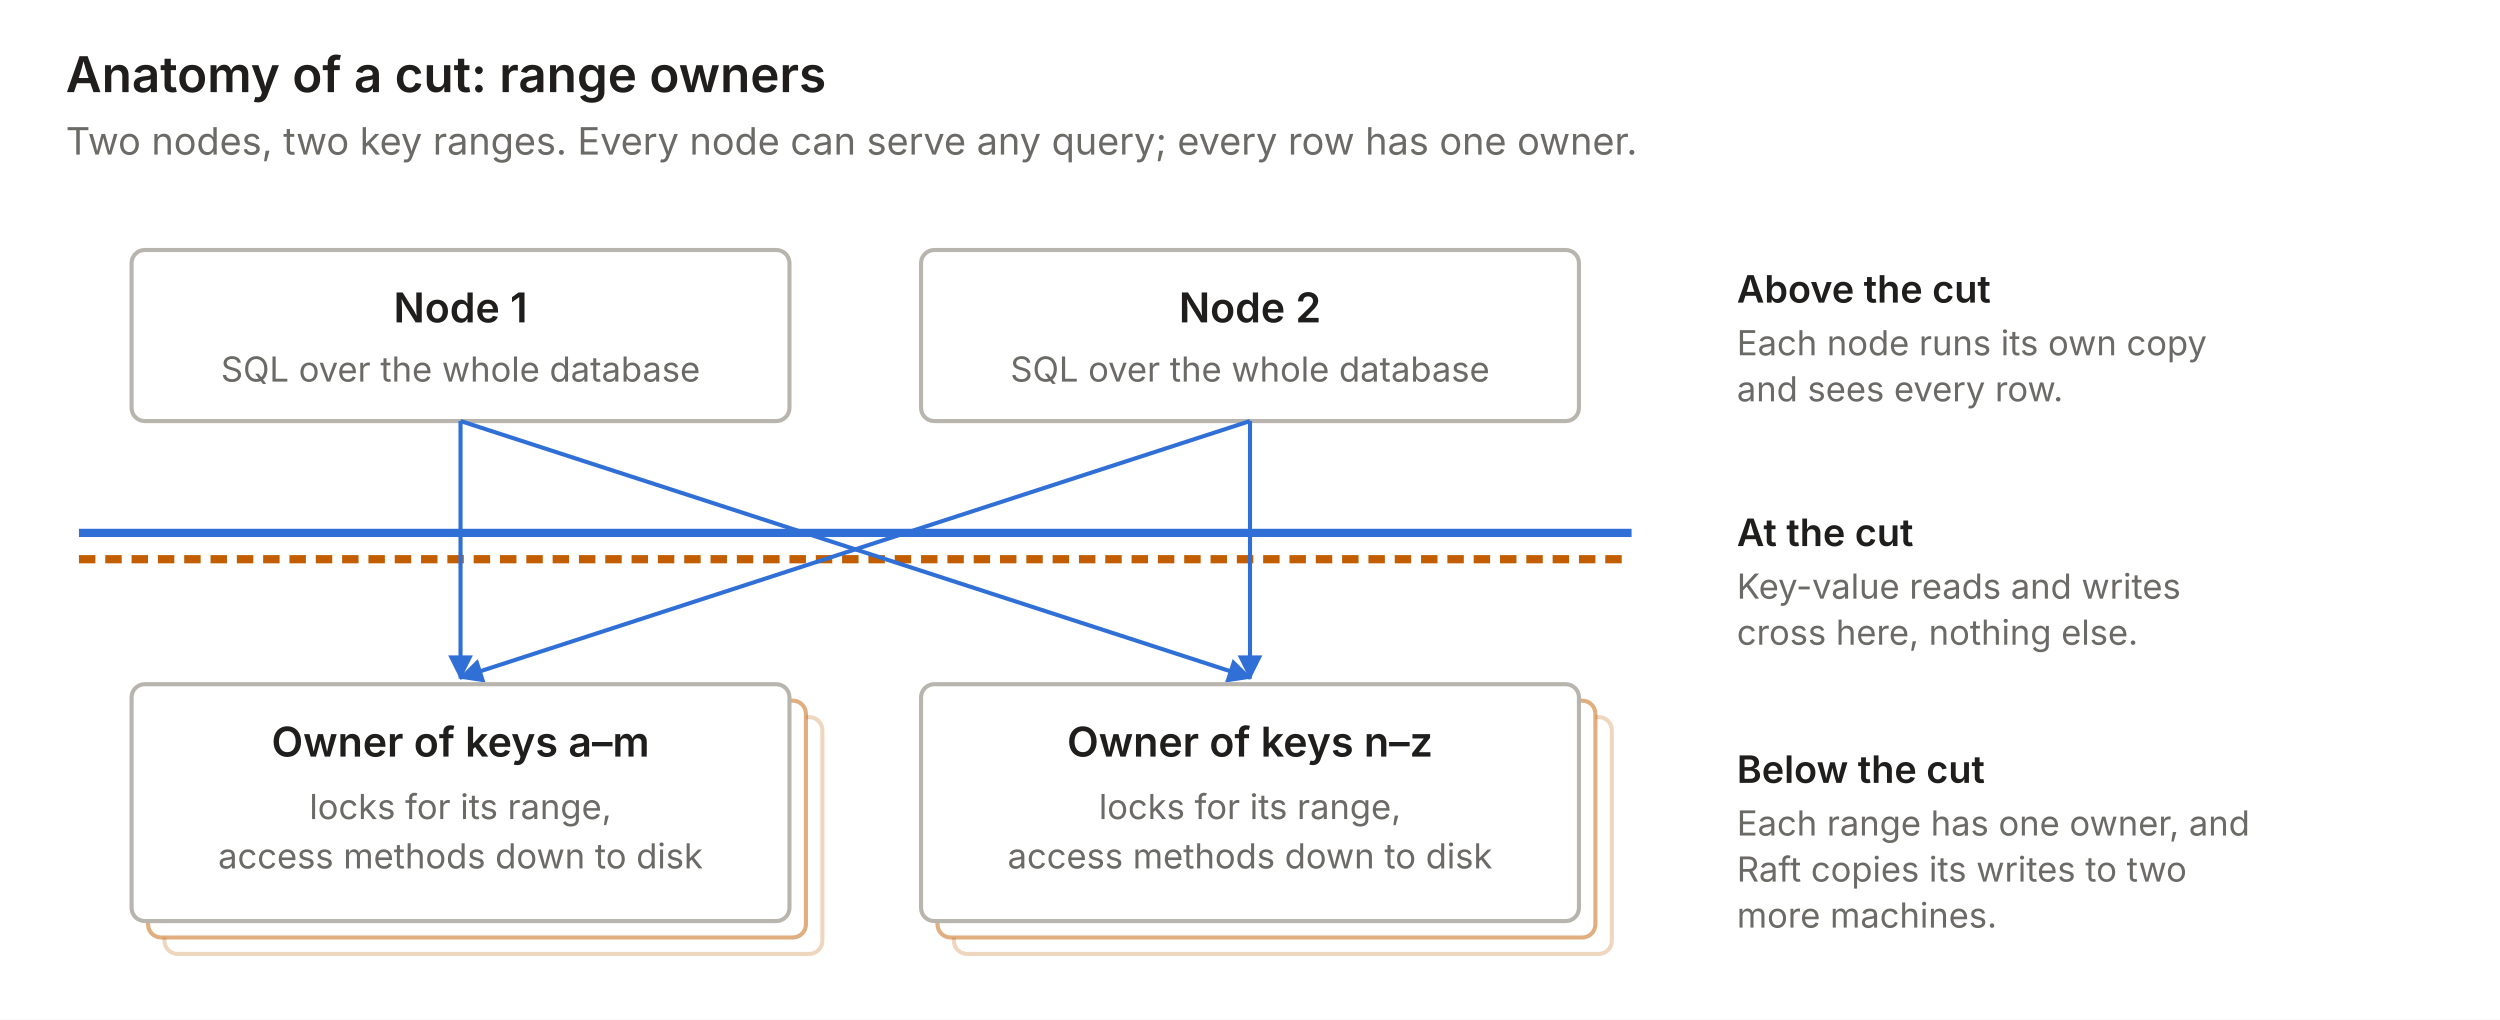
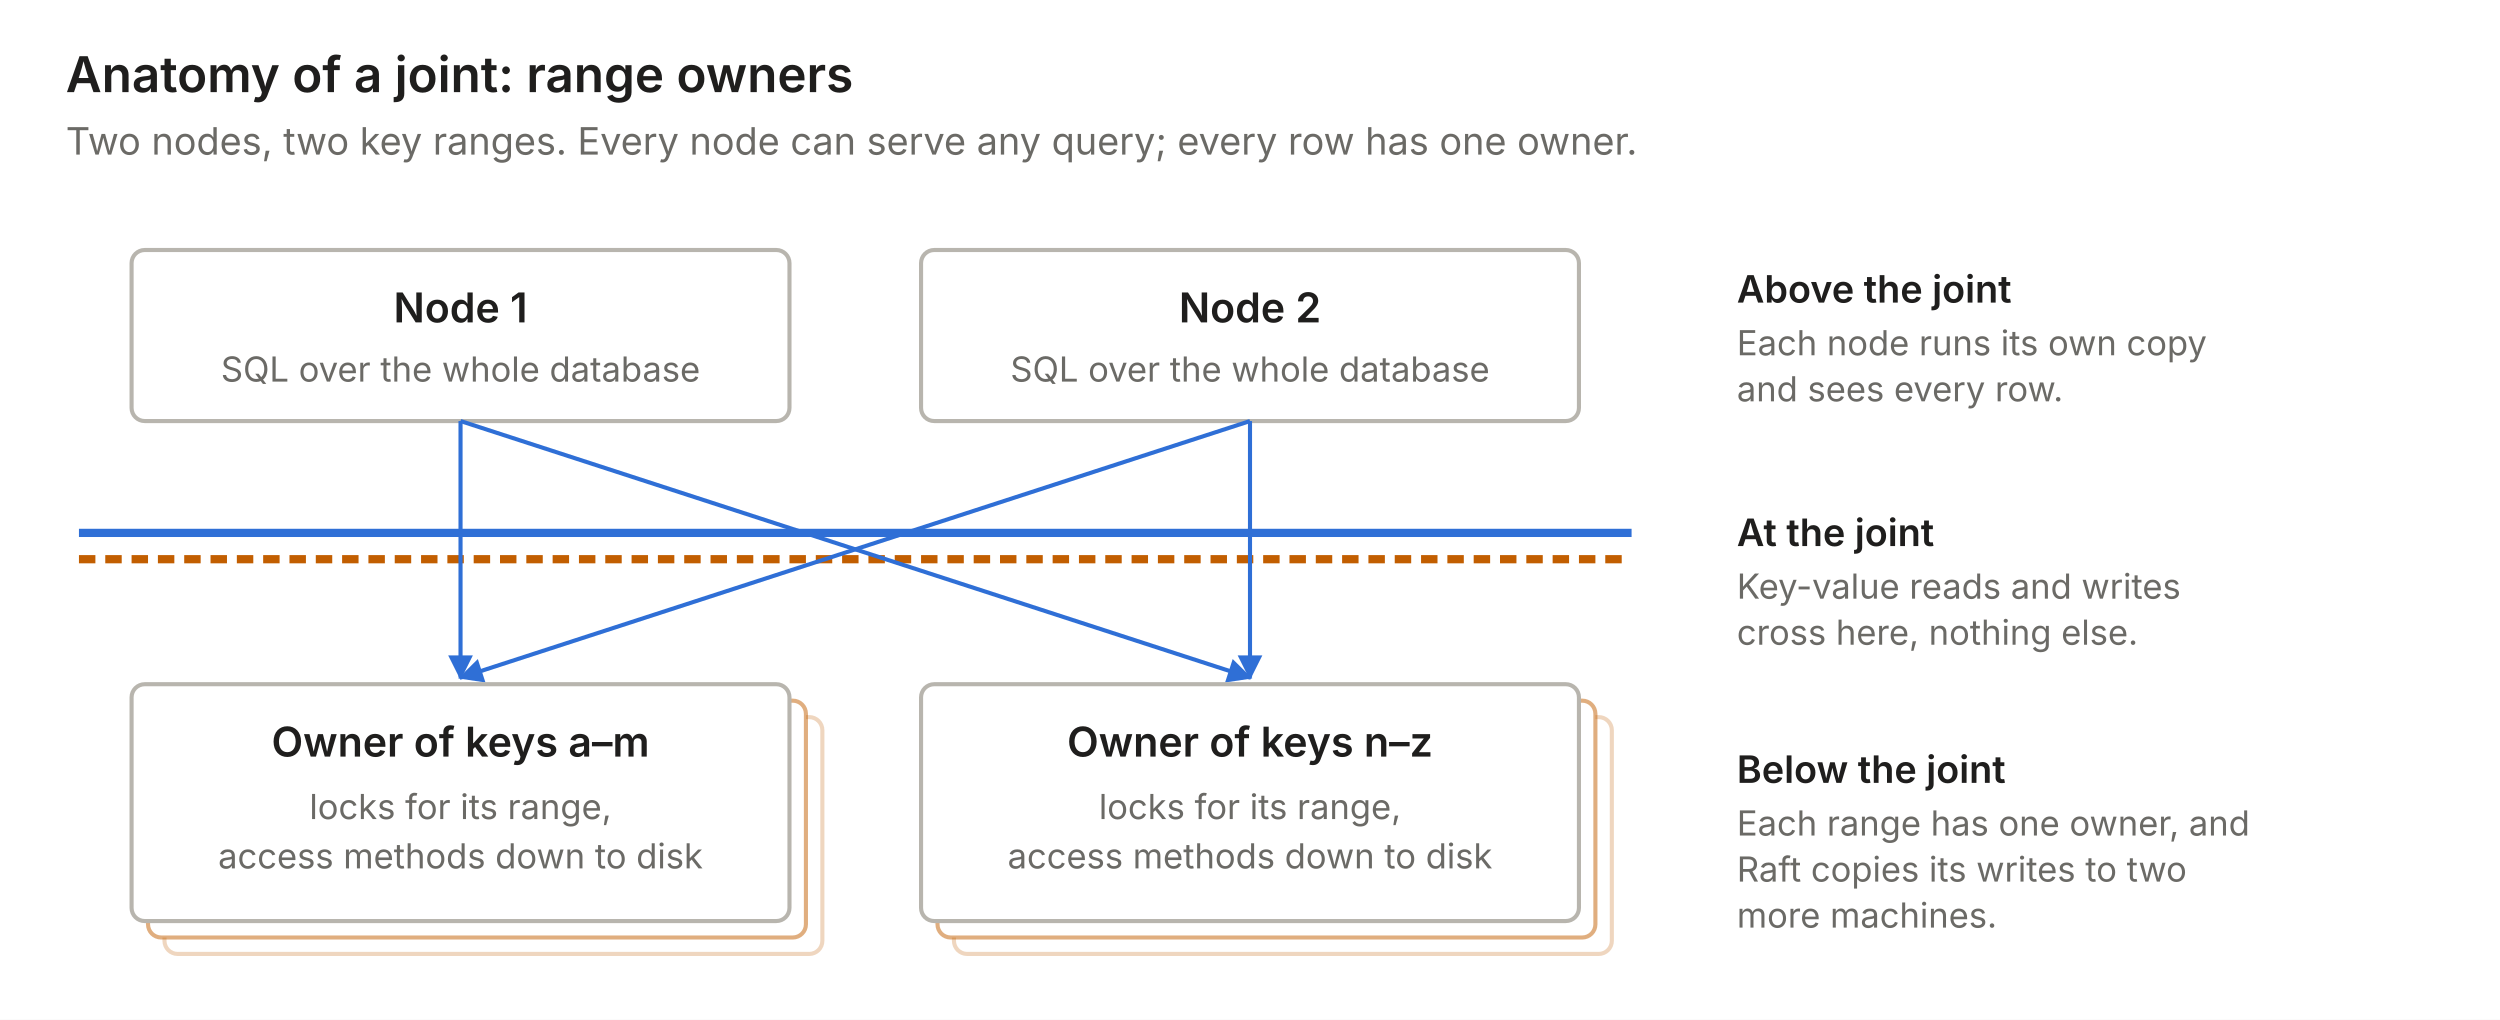
- <svg xmlns="http://www.w3.org/2000/svg" width="760" height="310" font-family="Inter, 'Helvetica Neue', Arial, sans-serif" viewBox="0 0 760 310" role="img" aria-label="Two nodes run SQL over the whole database and send key-value reads and writes across the cut to the owner of each key range; each range is copied to three machines" font-size="13">
+ <svg xmlns="http://www.w3.org/2000/svg" width="760" height="310" font-family="Inter, 'Helvetica Neue', Arial, sans-serif" viewBox="0 0 760 310" role="img" aria-label="Two nodes run SQL over the whole database and send key-value reads and writes across the joint to the owner of each key range; each range is copied to three machines" font-size="13">
  <rect width="100%" height="100%" fill="#ffffff" />
  <defs>
    <marker id="an-ar" viewBox="0 0 10 10" refX="9" refY="5" markerWidth="6" markerHeight="6" orient="auto-start-reverse">
      <path d="M0 0L10 5L0 10z" fill="#2f6fd6" />
    </marker>
  </defs>
-   <text x="20" y="28" text-anchor="start" font-size="15" font-weight="600" fill="#1f1e1d">Anatomy of a cut: range owners</text>
+   <text x="20" y="28" text-anchor="start" font-size="15" font-weight="600" fill="#1f1e1d">Anatomy of a joint: range owners</text>
  <text x="20" y="47" text-anchor="start" font-size="11.5" font-weight="400" fill="#6b6a66">Two nodes, two key ranges. Every node can serve any query; every row has one owner.</text>
  <rect x="40" y="76" width="200" height="52" rx="4" fill="#ffffff" stroke="#b8b5ae" stroke-width="1.25" />
  <text x="140.0" y="98" text-anchor="middle" font-size="12.5" font-weight="600" fill="#1f1e1d">Node 1</text>
  <text x="140.0" y="116" text-anchor="middle" font-size="10.5" font-weight="400" fill="#6b6a66">SQL over the whole database</text>
  <rect x="280" y="76" width="200" height="52" rx="4" fill="#ffffff" stroke="#b8b5ae" stroke-width="1.25" />
  <text x="380.0" y="98" text-anchor="middle" font-size="12.5" font-weight="600" fill="#1f1e1d">Node 2</text>
  <text x="380.0" y="116" text-anchor="middle" font-size="10.5" font-weight="400" fill="#6b6a66">SQL over the whole database</text>
  <line x1="24" y1="162" x2="496" y2="162" stroke="#2f6fd6" stroke-width="2.5" />
  <line x1="24" y1="170" x2="496" y2="170" stroke="#c25e00" stroke-width="2.5" stroke-dasharray="5 3" />
  <path d="M140.0 128L140.0 206" fill="none" stroke="#2f6fd6" stroke-width="1.25" marker-end="url(#an-ar)" />
  <path d="M140.0 128L380.0 206" fill="none" stroke="#2f6fd6" stroke-width="1.25" marker-end="url(#an-ar)" />
  <path d="M380.0 128L140.0 206" fill="none" stroke="#2f6fd6" stroke-width="1.25" marker-end="url(#an-ar)" />
  <path d="M380.0 128L380.0 206" fill="none" stroke="#2f6fd6" stroke-width="1.25" marker-end="url(#an-ar)" />
  <rect x="50" y="218" width="200" height="72" rx="4" fill="#ffffff" stroke="#c25e00" stroke-width="1.25" stroke-opacity="0.25" />
  <rect x="45" y="213" width="200" height="72" rx="4" fill="#ffffff" stroke="#c25e00" stroke-width="1.25" stroke-opacity="0.5" />
  <rect x="40" y="208" width="200" height="72" rx="4" fill="#ffffff" stroke="#b8b5ae" stroke-width="1.25" />
  <text x="140.0" y="230" text-anchor="middle" font-size="12.5" font-weight="600" fill="#1f1e1d">Owner of keys a–m</text>
  <text x="140.0" y="249" text-anchor="middle" font-size="10.5" font-weight="400" fill="#6b6a66">locks for its range,</text>
  <text x="140.0" y="264" text-anchor="middle" font-size="10.5" font-weight="400" fill="#6b6a66">access methods down to disk</text>
  <rect x="290" y="218" width="200" height="72" rx="4" fill="#ffffff" stroke="#c25e00" stroke-width="1.25" stroke-opacity="0.25" />
  <rect x="285" y="213" width="200" height="72" rx="4" fill="#ffffff" stroke="#c25e00" stroke-width="1.25" stroke-opacity="0.5" />
  <rect x="280" y="208" width="200" height="72" rx="4" fill="#ffffff" stroke="#b8b5ae" stroke-width="1.25" />
  <text x="380.0" y="230" text-anchor="middle" font-size="12.5" font-weight="600" fill="#1f1e1d">Owner of keys n–z</text>
  <text x="380.0" y="249" text-anchor="middle" font-size="10.5" font-weight="400" fill="#6b6a66">locks for its range,</text>
  <text x="380.0" y="264" text-anchor="middle" font-size="10.5" font-weight="400" fill="#6b6a66">access methods down to disk</text>
-   <text x="528" y="92" text-anchor="start" font-size="11.5" font-weight="600" fill="#1f1e1d">Above the cut</text>
+   <text x="528" y="92" text-anchor="start" font-size="11.5" font-weight="600" fill="#1f1e1d">Above the joint</text>
  <text x="528" y="108" text-anchor="start" font-size="10.5" font-weight="400" fill="#6b6a66">Each node runs its own copy</text>
  <text x="528" y="122" text-anchor="start" font-size="10.5" font-weight="400" fill="#6b6a66">and sees every row.</text>
-   <text x="528" y="166" text-anchor="start" font-size="11.5" font-weight="600" fill="#1f1e1d">At the cut</text>
+   <text x="528" y="166" text-anchor="start" font-size="11.5" font-weight="600" fill="#1f1e1d">At the joint</text>
  <text x="528" y="182" text-anchor="start" font-size="10.5" font-weight="400" fill="#6b6a66">Key-value reads and writes</text>
  <text x="528" y="196" text-anchor="start" font-size="10.5" font-weight="400" fill="#6b6a66">cross here, nothing else.</text>
-   <text x="528" y="238" text-anchor="start" font-size="11.5" font-weight="600" fill="#1f1e1d">Below the cut</text>
+   <text x="528" y="238" text-anchor="start" font-size="11.5" font-weight="600" fill="#1f1e1d">Below the joint</text>
  <text x="528" y="254" text-anchor="start" font-size="10.5" font-weight="400" fill="#6b6a66">Each range has one owner, and</text>
  <text x="528" y="268" text-anchor="start" font-size="10.5" font-weight="400" fill="#6b6a66">Raft copies its writes to two</text>
  <text x="528" y="282" text-anchor="start" font-size="10.5" font-weight="400" fill="#6b6a66">more machines.</text>
</svg>
